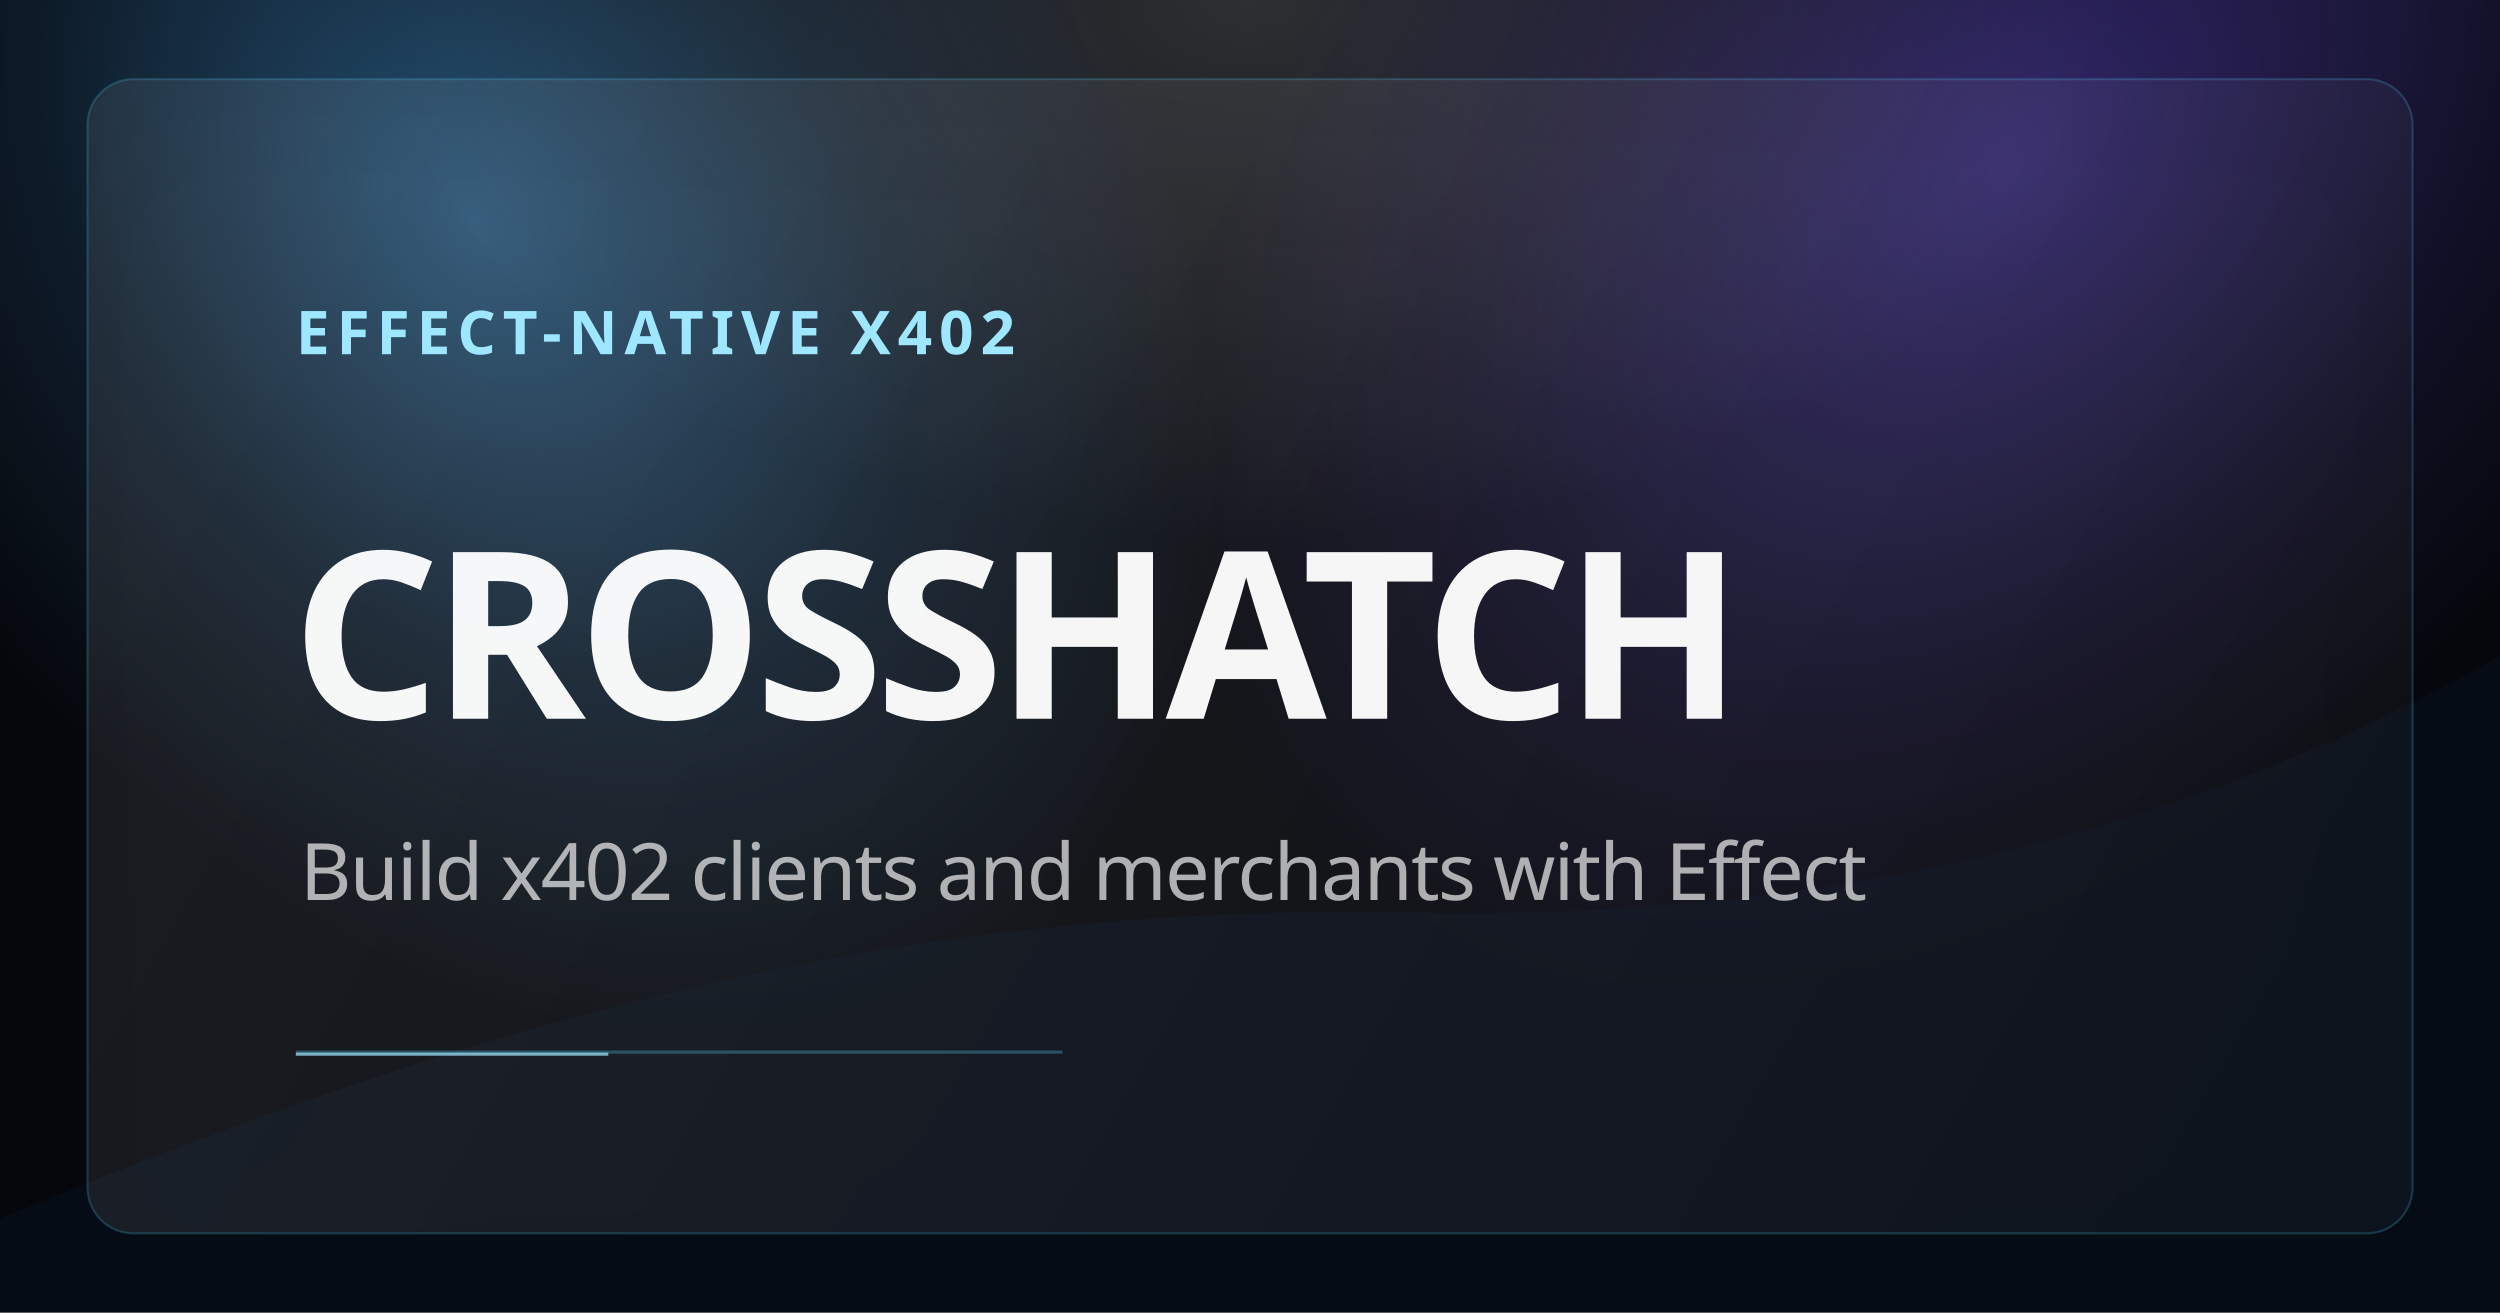
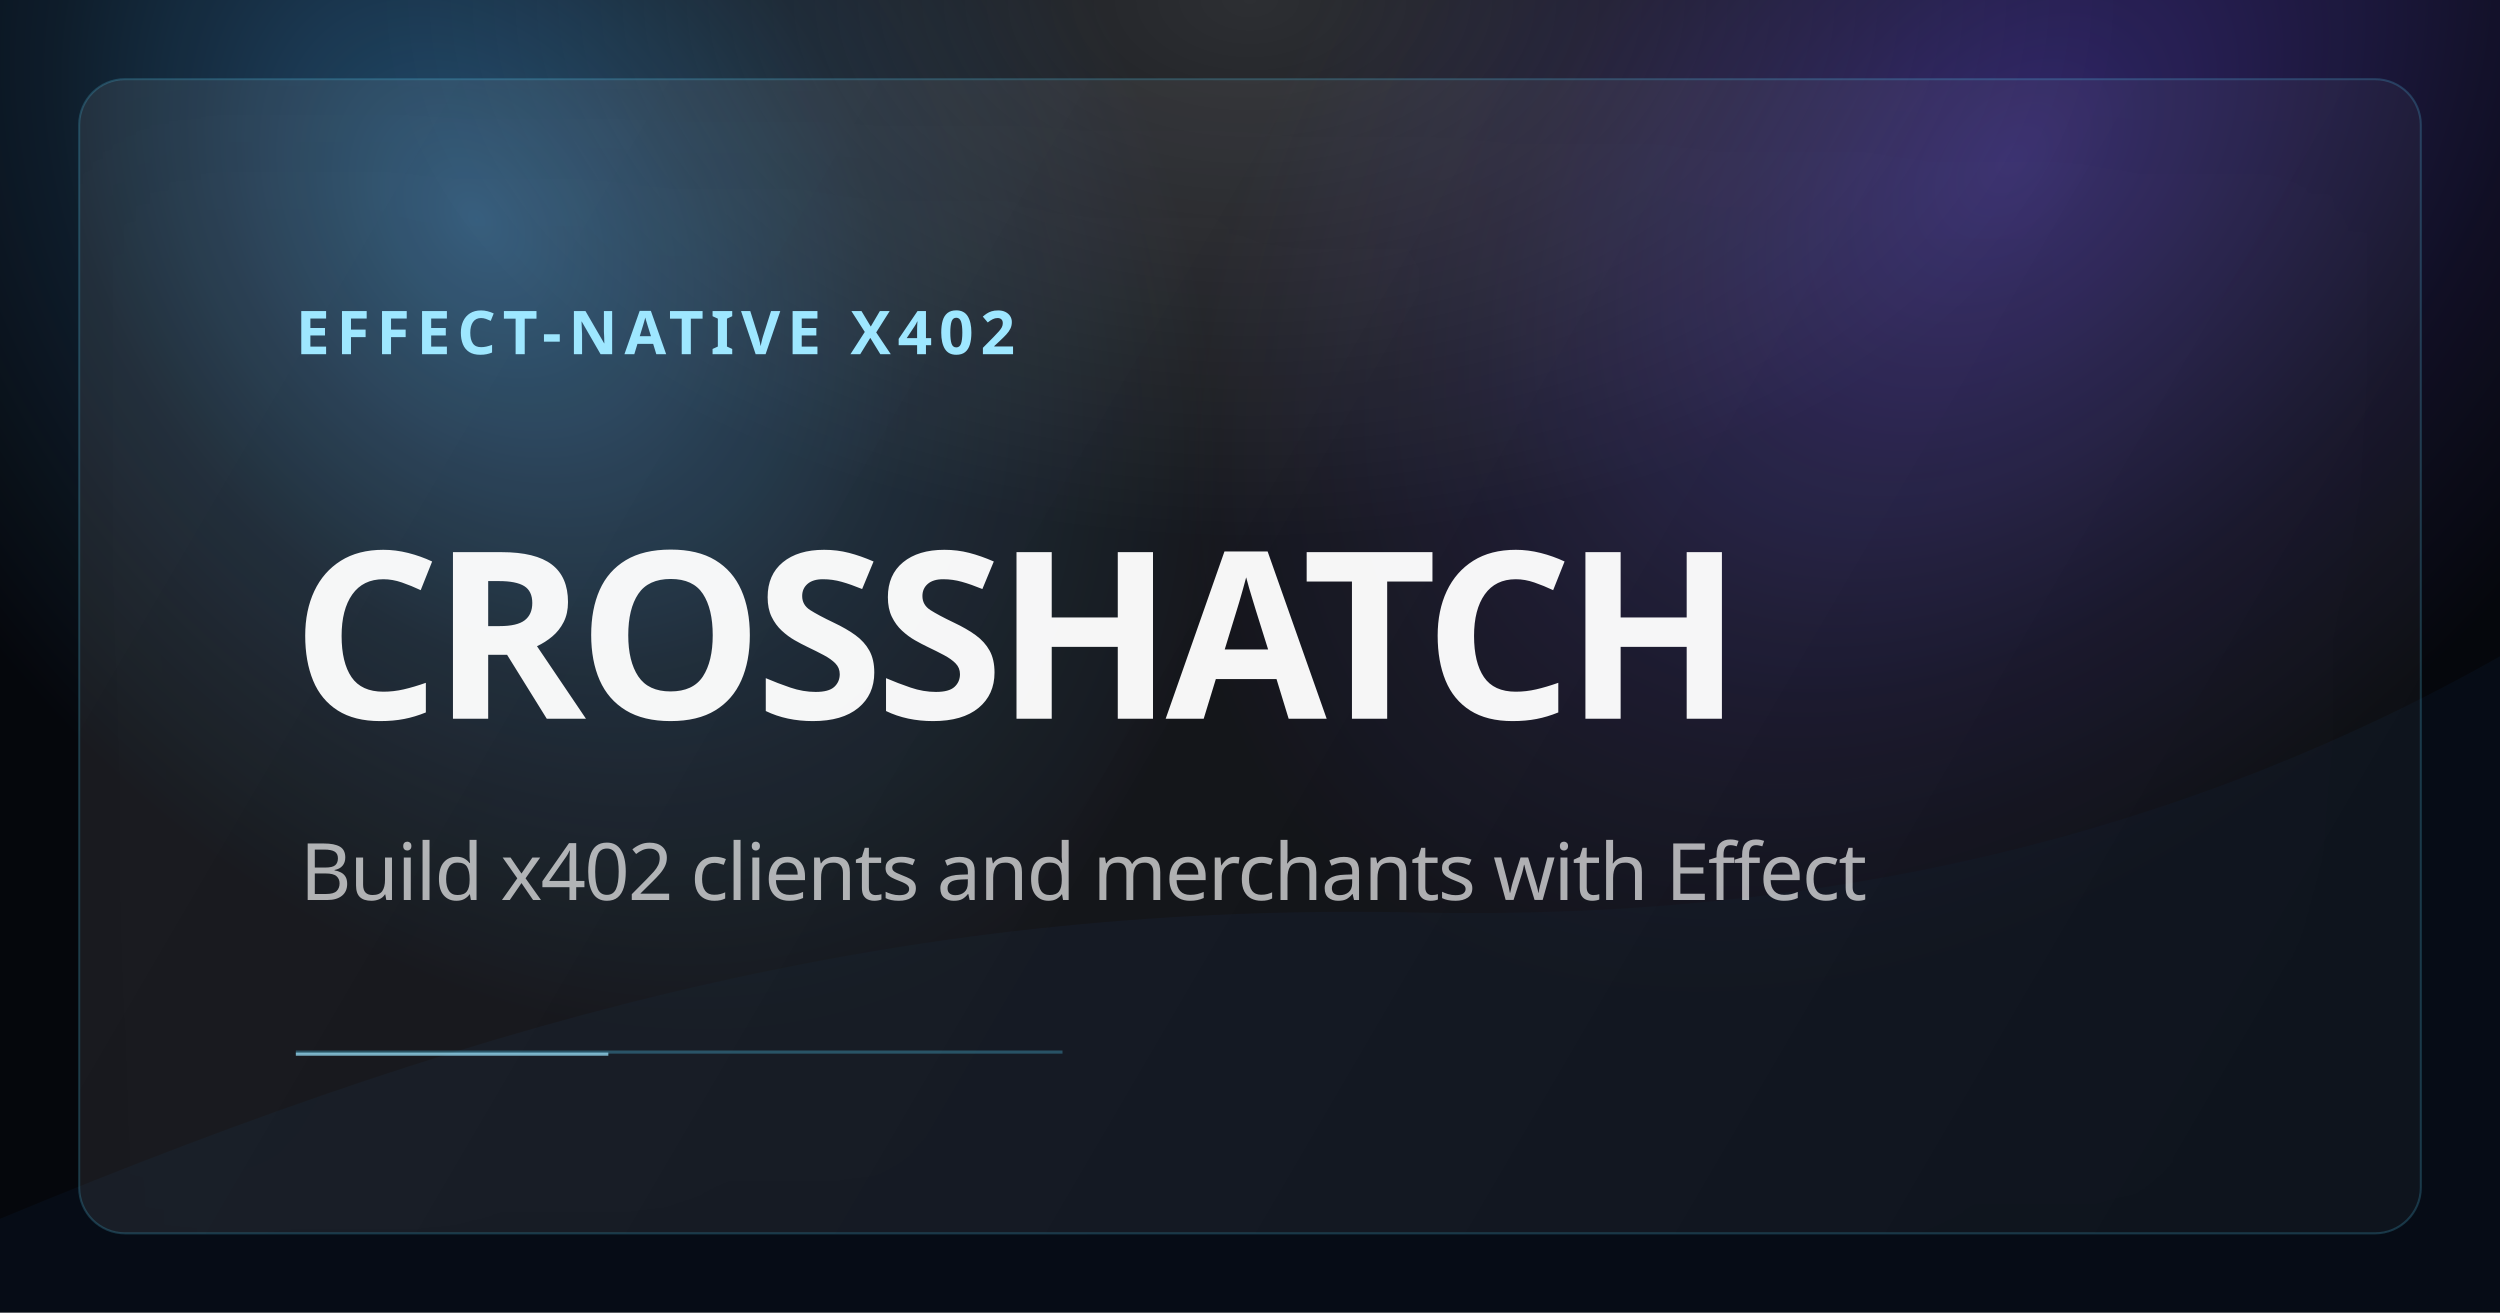
<svg xmlns="http://www.w3.org/2000/svg" width="1200" height="630" viewBox="0 0 1200 630">
  <style>
    @font-face { font-family: "Manrope"; src: url("../../liminal/liminal-util/fonts/Manrope/Manrope-Regular.ttf") format("truetype"); font-weight: 400; }
    @font-face { font-family: "Manrope"; src: url("../../liminal/liminal-util/fonts/Manrope/Manrope-SemiBold.ttf") format("truetype"); font-weight: 600; }
    @font-face { font-family: "Manrope"; src: url("../../liminal/liminal-util/fonts/Manrope/Manrope-Bold.ttf") format("truetype"); font-weight: 700; }
  </style>
  <defs>
    <radialGradient id="cyan" cx="0" cy="0" r="1" gradientUnits="userSpaceOnUse" gradientTransform="translate(230 105) rotate(54) scale(430 310)">
      <stop stop-color="#50b4ff" stop-opacity="0.42" />
      <stop offset="0.58" stop-color="#50b4ff" stop-opacity="0.12" />
      <stop offset="1" stop-color="#50b4ff" stop-opacity="0" />
    </radialGradient>
    <radialGradient id="violet" cx="0" cy="0" r="1" gradientUnits="userSpaceOnUse" gradientTransform="translate(965 80) rotate(134) scale(470 315)">
      <stop stop-color="#785aff" stop-opacity="0.38" />
      <stop offset="0.64" stop-color="#785aff" stop-opacity="0.1" />
      <stop offset="1" stop-color="#785aff" stop-opacity="0" />
    </radialGradient>
    <radialGradient id="white" cx="0" cy="0" r="1" gradientUnits="userSpaceOnUse" gradientTransform="translate(600 0) scale(420 260)">
      <stop stop-color="#ffffff" stop-opacity="0.16" />
      <stop offset="1" stop-color="#ffffff" stop-opacity="0" />
    </radialGradient>
    <linearGradient id="panel" x1="150" y1="52" x2="1050" y2="578" gradientUnits="userSpaceOnUse">
      <stop stop-color="#ffffff" stop-opacity="0.075" />
      <stop offset="1" stop-color="#ffffff" stop-opacity="0.028" />
    </linearGradient>
    <filter id="shadow" x="-20%" y="-20%" width="140%" height="140%">
      <feDropShadow dx="0" dy="28" stdDeviation="34" flood-color="#000000" flood-opacity="0.34" />
    </filter>
  </defs>
  <rect width="1200" height="630" fill="#05070c" />
  <rect width="1200" height="630" fill="url(#white)" />
  <rect width="1200" height="630" fill="url(#cyan)" />
  <rect width="1200" height="630" fill="url(#violet)" />
  <path d="M0 630H1200V315C1048 401 875 442 681 438 442 433 243 484 0 585Z" fill="#08111f" fill-opacity="0.54" />
  <g filter="url(#shadow)">
-     <rect x="42" y="38" width="1116" height="554" rx="22" fill="url(#panel)" stroke="#56d7ff" stroke-opacity="0.2" />
+     <rect x="38" y="38" width="1124" height="554" rx="22" fill="url(#panel)" stroke="#56d7ff" stroke-opacity="0.2" />
  </g>
  <text x="142" y="170" fill="#9ee7ff" font-family="Manrope, ui-sans-serif, system-ui, sans-serif" font-size="29" font-weight="700" letter-spacing="3.3">EFFECT-NATIVE X402</text>
  <text x="140" y="345" fill="#ffffff" fill-opacity="0.96" font-family="Manrope, ui-sans-serif, system-ui, sans-serif" font-size="112" font-weight="600" letter-spacing="-4">CROSSHATCH</text>
  <text x="144" y="432" fill="#ffffff" fill-opacity="0.66" font-family="Manrope, ui-sans-serif, system-ui, sans-serif" font-size="38" font-weight="400" letter-spacing="-0.8">Build x402 clients and merchants with Effect</text>
  <path d="M142 505H510" stroke="#56d7ff" stroke-opacity="0.3" stroke-width="1.5" />
  <path d="M142 506H292" stroke="#9ee7ff" stroke-opacity="0.72" stroke-width="1.5" />
</svg>
